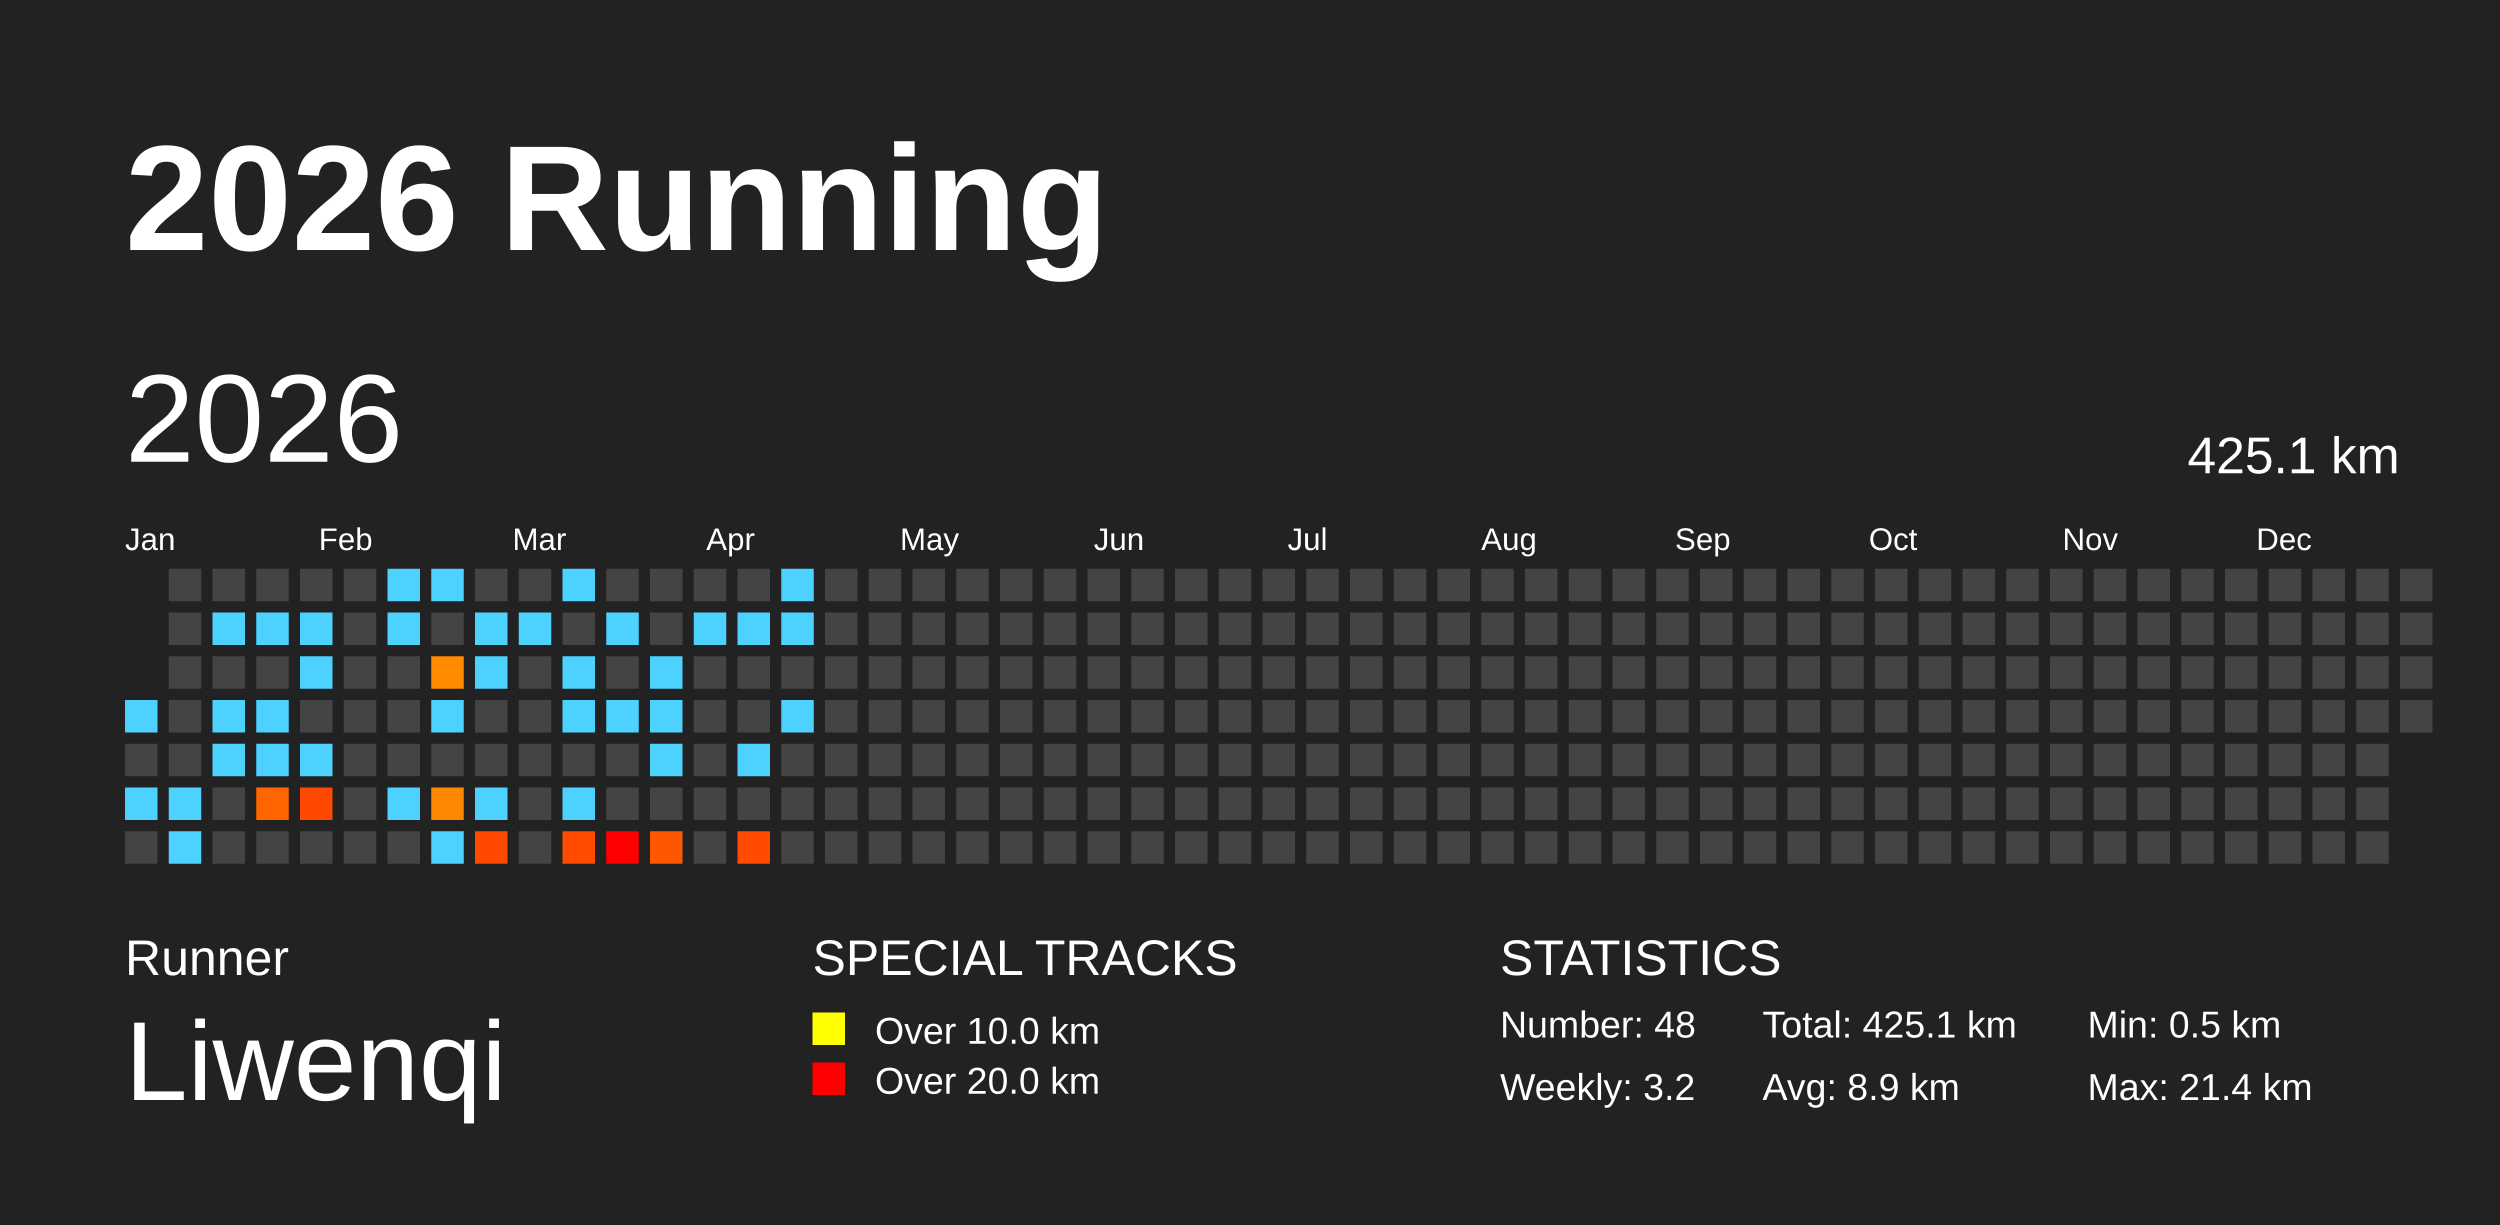
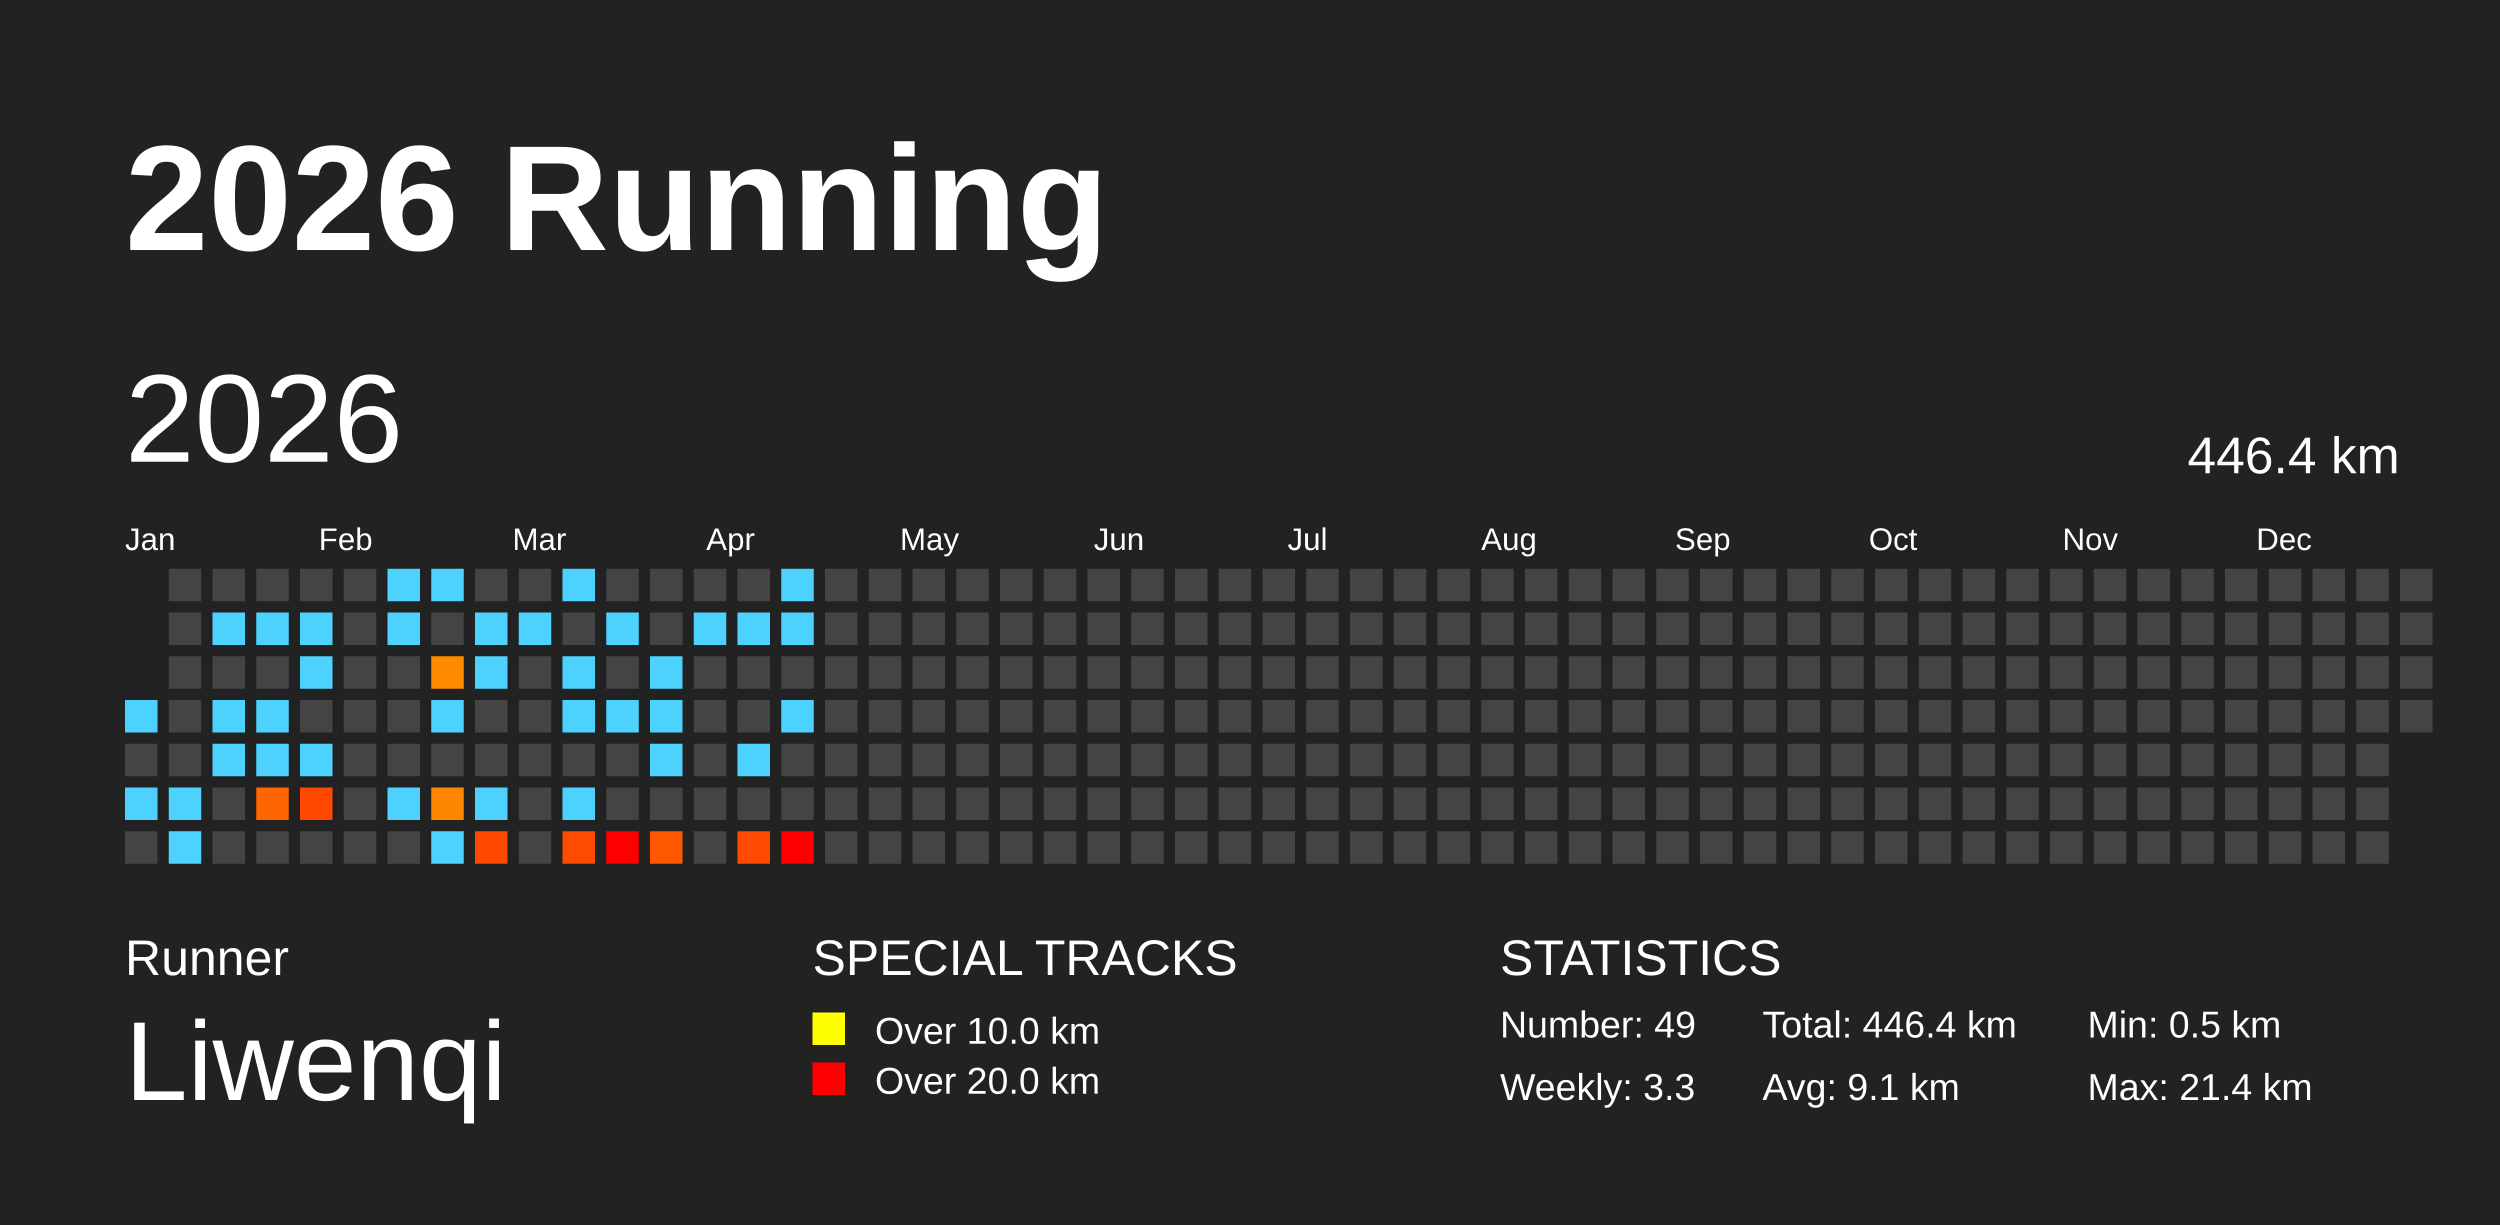
<svg xmlns="http://www.w3.org/2000/svg" baseProfile="full" height="98mm" version="1.1" viewBox="0,0,200,98" width="200mm">
  <defs />
  <rect fill="#222222" height="98" width="200" x="0" y="0" />
  <text fill="#FFFFFF" style="font-size:12px; font-family:Arial; font-weight:bold;" x="10" y="20">2026 Running</text>
  <text fill="#FFFFFF" style="font-size:4px; font-family:Arial" x="10" y="78">Runner</text>
  <text fill="#FFFFFF" style="font-size:9px; font-family:Arial" x="10" y="88">Liwenqi</text>
  <text fill="#FFFFFF" style="font-size:4px; font-family:Arial" x="65" y="78">SPECIAL TRACKS</text>
  <rect fill="yellow" height="2.6" width="2.6" x="65" y="81" />
  <text fill="#FFFFFF" style="font-size:3px; font-family:Arial" x="70" y="83.5">Over 10.0 km</text>
  <rect fill="red" height="2.6" width="2.6" x="65" y="85" />
  <text fill="#FFFFFF" style="font-size:3px; font-family:Arial" x="70" y="87.5">Over 20.0 km</text>
  <text fill="#FFFFFF" style="font-size:4px; font-family:Arial" x="120" y="78">STATISTICS</text>
-   <text fill="#FFFFFF" style="font-size:3px; font-family:Arial" x="120" y="83">Number: 48</text>
-   <text fill="#FFFFFF" style="font-size:3px; font-family:Arial" x="120" y="88">Weekly: 3.2</text>
-   <text fill="#FFFFFF" style="font-size:3px; font-family:Arial" x="141" y="83">Total: 425.1 km</text>
-   <text fill="#FFFFFF" style="font-size:3px; font-family:Arial" x="141" y="88">Avg: 8.9 km</text>
+   <text fill="#FFFFFF" style="font-size:3px; font-family:Arial" x="120" y="83">Number: 49</text>
+   <text fill="#FFFFFF" style="font-size:3px; font-family:Arial" x="120" y="88">Weekly: 3.3</text>
+   <text fill="#FFFFFF" style="font-size:3px; font-family:Arial" x="141" y="83">Total: 446.4 km</text>
+   <text fill="#FFFFFF" style="font-size:3px; font-family:Arial" x="141" y="88">Avg: 9.1 km</text>
  <text fill="#FFFFFF" style="font-size:3px; font-family:Arial" x="167" y="83">Min: 0.5 km</text>
  <text fill="#FFFFFF" style="font-size:3px; font-family:Arial" x="167" y="88">Max: 21.4 km</text>
  <text dominant-baseline="hanging" fill="#FFFFFF" style="font-size:10.0px; font-family:Arial;" x="10" y="30">2026</text>
-   <text dominant-baseline="hanging" fill="#FFFFFF" style="font-size:4.125px; font-family:Arial;" x="175" y="35">425.1 km</text>
+   <text dominant-baseline="hanging" fill="#FFFFFF" style="font-size:4.125px; font-family:Arial;" x="175" y="35">446.4 km</text>
  <text fill="#FFFFFF" style="font-size:2.5px; font-family:Arial" x="10.0" y="44">Jan</text>
  <text fill="#FFFFFF" style="font-size:2.5px; font-family:Arial" x="25.5" y="44">Feb</text>
  <text fill="#FFFFFF" style="font-size:2.5px; font-family:Arial" x="41.0" y="44">Mar</text>
  <text fill="#FFFFFF" style="font-size:2.5px; font-family:Arial" x="56.5" y="44">Apr</text>
  <text fill="#FFFFFF" style="font-size:2.5px; font-family:Arial" x="72.0" y="44">May</text>
  <text fill="#FFFFFF" style="font-size:2.5px; font-family:Arial" x="87.5" y="44">Jun</text>
  <text fill="#FFFFFF" style="font-size:2.5px; font-family:Arial" x="103.0" y="44">Jul</text>
  <text fill="#FFFFFF" style="font-size:2.5px; font-family:Arial" x="118.5" y="44">Aug</text>
  <text fill="#FFFFFF" style="font-size:2.5px; font-family:Arial" x="134.0" y="44">Sep</text>
  <text fill="#FFFFFF" style="font-size:2.5px; font-family:Arial" x="149.5" y="44">Oct</text>
  <text fill="#FFFFFF" style="font-size:2.5px; font-family:Arial" x="165.0" y="44">Nov</text>
  <text fill="#FFFFFF" style="font-size:2.5px; font-family:Arial" x="180.5" y="44">Dec</text>
  <rect fill="#4dd2ff" height="2.6" width="2.6" x="10.0" y="56.0" />
  <rect fill="#444444" height="2.6" width="2.6" x="10.0" y="59.5" />
  <rect fill="#4dd2ff" height="2.6" width="2.6" x="10.0" y="63.0" />
  <rect fill="#444444" height="2.6" width="2.6" x="10.0" y="66.5" />
  <rect fill="#444444" height="2.6" width="2.6" x="13.5" y="45.5" />
  <rect fill="#444444" height="2.6" width="2.6" x="13.5" y="49.0" />
  <rect fill="#444444" height="2.6" width="2.6" x="13.5" y="52.5" />
  <rect fill="#444444" height="2.6" width="2.6" x="13.5" y="56.0" />
  <rect fill="#444444" height="2.6" width="2.6" x="13.5" y="59.5" />
  <rect fill="#4dd2ff" height="2.6" width="2.6" x="13.5" y="63.0" />
  <rect fill="#4dd2ff" height="2.6" width="2.6" x="13.5" y="66.5" />
  <rect fill="#444444" height="2.6" width="2.6" x="17.0" y="45.5" />
  <rect fill="#4dd2ff" height="2.6" width="2.6" x="17.0" y="49.0" />
  <rect fill="#444444" height="2.6" width="2.6" x="17.0" y="52.5" />
  <rect fill="#4dd2ff" height="2.6" width="2.6" x="17.0" y="56.0" />
  <rect fill="#4dd2ff" height="2.6" width="2.6" x="17.0" y="59.5" />
  <rect fill="#444444" height="2.6" width="2.6" x="17.0" y="63.0" />
  <rect fill="#444444" height="2.6" width="2.6" x="17.0" y="66.5" />
  <rect fill="#444444" height="2.6" width="2.6" x="20.5" y="45.5" />
  <rect fill="#4dd2ff" height="2.6" width="2.6" x="20.5" y="49.0" />
  <rect fill="#444444" height="2.6" width="2.6" x="20.5" y="52.5" />
  <rect fill="#4dd2ff" height="2.6" width="2.6" x="20.5" y="56.0" />
  <rect fill="#4dd2ff" height="2.6" width="2.6" x="20.5" y="59.5" />
  <rect fill="#ff6500" height="2.6" width="2.6" x="20.5" y="63.0" />
  <rect fill="#444444" height="2.6" width="2.6" x="20.5" y="66.5" />
  <rect fill="#444444" height="2.6" width="2.6" x="24.0" y="45.5" />
  <rect fill="#4dd2ff" height="2.6" width="2.6" x="24.0" y="49.0" />
  <rect fill="#4dd2ff" height="2.6" width="2.6" x="24.0" y="52.5" />
  <rect fill="#444444" height="2.6" width="2.6" x="24.0" y="56.0" />
  <rect fill="#4dd2ff" height="2.6" width="2.6" x="24.0" y="59.5" />
  <rect fill="#ff4800" height="2.6" width="2.6" x="24.0" y="63.0" />
  <rect fill="#444444" height="2.6" width="2.6" x="24.0" y="66.5" />
  <rect fill="#444444" height="2.6" width="2.6" x="27.5" y="45.5" />
  <rect fill="#444444" height="2.6" width="2.6" x="27.5" y="49.0" />
  <rect fill="#444444" height="2.6" width="2.6" x="27.5" y="52.5" />
  <rect fill="#444444" height="2.6" width="2.6" x="27.5" y="56.0" />
  <rect fill="#444444" height="2.6" width="2.6" x="27.5" y="59.5" />
  <rect fill="#444444" height="2.6" width="2.6" x="27.5" y="63.0" />
  <rect fill="#444444" height="2.6" width="2.6" x="27.5" y="66.5" />
  <rect fill="#4dd2ff" height="2.6" width="2.6" x="31.0" y="45.5" />
  <rect fill="#4dd2ff" height="2.6" width="2.6" x="31.0" y="49.0" />
  <rect fill="#444444" height="2.6" width="2.6" x="31.0" y="52.5" />
  <rect fill="#444444" height="2.6" width="2.6" x="31.0" y="56.0" />
  <rect fill="#444444" height="2.6" width="2.6" x="31.0" y="59.5" />
  <rect fill="#4dd2ff" height="2.6" width="2.6" x="31.0" y="63.0" />
  <rect fill="#444444" height="2.6" width="2.6" x="31.0" y="66.5" />
  <rect fill="#4dd2ff" height="2.6" width="2.6" x="34.5" y="45.5" />
  <rect fill="#444444" height="2.6" width="2.6" x="34.5" y="49.0" />
  <rect fill="#ff8a00" height="2.6" width="2.6" x="34.5" y="52.5" />
  <rect fill="#4dd2ff" height="2.6" width="2.6" x="34.5" y="56.0" />
  <rect fill="#444444" height="2.6" width="2.6" x="34.5" y="59.5" />
  <rect fill="#ff8600" height="2.6" width="2.6" x="34.5" y="63.0" />
  <rect fill="#4dd2ff" height="2.6" width="2.6" x="34.5" y="66.5" />
  <rect fill="#444444" height="2.6" width="2.6" x="38.0" y="45.5" />
  <rect fill="#4dd2ff" height="2.6" width="2.6" x="38.0" y="49.0" />
  <rect fill="#4dd2ff" height="2.6" width="2.6" x="38.0" y="52.5" />
  <rect fill="#444444" height="2.6" width="2.6" x="38.0" y="56.0" />
  <rect fill="#444444" height="2.6" width="2.6" x="38.0" y="59.5" />
  <rect fill="#4dd2ff" height="2.6" width="2.6" x="38.0" y="63.0" />
  <rect fill="#ff4800" height="2.6" width="2.6" x="38.0" y="66.5" />
  <rect fill="#444444" height="2.6" width="2.6" x="41.5" y="45.5" />
  <rect fill="#4dd2ff" height="2.6" width="2.6" x="41.5" y="49.0" />
  <rect fill="#444444" height="2.6" width="2.6" x="41.5" y="52.5" />
  <rect fill="#444444" height="2.6" width="2.6" x="41.5" y="56.0" />
  <rect fill="#444444" height="2.6" width="2.6" x="41.5" y="59.5" />
  <rect fill="#444444" height="2.6" width="2.6" x="41.5" y="63.0" />
  <rect fill="#444444" height="2.6" width="2.6" x="41.5" y="66.5" />
  <rect fill="#4dd2ff" height="2.6" width="2.6" x="45.0" y="45.5" />
  <rect fill="#444444" height="2.6" width="2.6" x="45.0" y="49.0" />
  <rect fill="#4dd2ff" height="2.6" width="2.6" x="45.0" y="52.5" />
  <rect fill="#4dd2ff" height="2.6" width="2.6" x="45.0" y="56.0" />
  <rect fill="#444444" height="2.6" width="2.6" x="45.0" y="59.5" />
  <rect fill="#4dd2ff" height="2.6" width="2.6" x="45.0" y="63.0" />
  <rect fill="#ff4b00" height="2.6" width="2.6" x="45.0" y="66.5" />
  <rect fill="#444444" height="2.6" width="2.6" x="48.5" y="45.5" />
  <rect fill="#4dd2ff" height="2.6" width="2.6" x="48.5" y="49.0" />
  <rect fill="#444444" height="2.6" width="2.6" x="48.5" y="52.5" />
  <rect fill="#4dd2ff" height="2.6" width="2.6" x="48.5" y="56.0" />
  <rect fill="#444444" height="2.6" width="2.6" x="48.5" y="59.5" />
  <rect fill="#444444" height="2.6" width="2.6" x="48.5" y="63.0" />
  <rect fill="red" height="2.6" width="2.6" x="48.5" y="66.5" />
  <rect fill="#444444" height="2.6" width="2.6" x="52.0" y="45.5" />
  <rect fill="#444444" height="2.6" width="2.6" x="52.0" y="49.0" />
  <rect fill="#4dd2ff" height="2.6" width="2.6" x="52.0" y="52.5" />
  <rect fill="#4dd2ff" height="2.6" width="2.6" x="52.0" y="56.0" />
  <rect fill="#4dd2ff" height="2.6" width="2.6" x="52.0" y="59.5" />
  <rect fill="#444444" height="2.6" width="2.6" x="52.0" y="63.0" />
  <rect fill="#ff5700" height="2.6" width="2.6" x="52.0" y="66.5" />
  <rect fill="#444444" height="2.6" width="2.6" x="55.5" y="45.5" />
  <rect fill="#4dd2ff" height="2.6" width="2.6" x="55.5" y="49.0" />
  <rect fill="#444444" height="2.6" width="2.6" x="55.5" y="52.5" />
  <rect fill="#444444" height="2.6" width="2.6" x="55.5" y="56.0" />
  <rect fill="#444444" height="2.6" width="2.6" x="55.5" y="59.5" />
  <rect fill="#444444" height="2.6" width="2.6" x="55.5" y="63.0" />
  <rect fill="#444444" height="2.6" width="2.6" x="55.5" y="66.5" />
  <rect fill="#444444" height="2.6" width="2.6" x="59.0" y="45.5" />
  <rect fill="#4dd2ff" height="2.6" width="2.6" x="59.0" y="49.0" />
  <rect fill="#444444" height="2.6" width="2.6" x="59.0" y="52.5" />
  <rect fill="#444444" height="2.6" width="2.6" x="59.0" y="56.0" />
  <rect fill="#4dd2ff" height="2.6" width="2.6" x="59.0" y="59.5" />
  <rect fill="#444444" height="2.6" width="2.6" x="59.0" y="63.0" />
  <rect fill="#ff4a00" height="2.6" width="2.6" x="59.0" y="66.5" />
  <rect fill="#4dd2ff" height="2.6" width="2.6" x="62.5" y="45.5" />
  <rect fill="#4dd2ff" height="2.6" width="2.6" x="62.5" y="49.0" />
  <rect fill="#444444" height="2.6" width="2.6" x="62.5" y="52.5" />
  <rect fill="#4dd2ff" height="2.6" width="2.6" x="62.5" y="56.0" />
  <rect fill="#444444" height="2.6" width="2.6" x="62.5" y="59.5" />
  <rect fill="#444444" height="2.6" width="2.6" x="62.5" y="63.0" />
-   <rect fill="#444444" height="2.6" width="2.6" x="62.5" y="66.5" />
+   <rect fill="red" height="2.6" width="2.6" x="62.5" y="66.5" />
  <rect fill="#444444" height="2.6" width="2.6" x="66.0" y="45.5" />
  <rect fill="#444444" height="2.6" width="2.6" x="66.0" y="49.0" />
  <rect fill="#444444" height="2.6" width="2.6" x="66.0" y="52.5" />
  <rect fill="#444444" height="2.6" width="2.6" x="66.0" y="56.0" />
  <rect fill="#444444" height="2.6" width="2.6" x="66.0" y="59.5" />
  <rect fill="#444444" height="2.6" width="2.6" x="66.0" y="63.0" />
  <rect fill="#444444" height="2.6" width="2.6" x="66.0" y="66.5" />
  <rect fill="#444444" height="2.6" width="2.6" x="69.5" y="45.5" />
  <rect fill="#444444" height="2.6" width="2.6" x="69.5" y="49.0" />
  <rect fill="#444444" height="2.6" width="2.6" x="69.5" y="52.5" />
  <rect fill="#444444" height="2.6" width="2.6" x="69.5" y="56.0" />
  <rect fill="#444444" height="2.6" width="2.6" x="69.5" y="59.5" />
  <rect fill="#444444" height="2.6" width="2.6" x="69.5" y="63.0" />
  <rect fill="#444444" height="2.6" width="2.6" x="69.5" y="66.5" />
  <rect fill="#444444" height="2.6" width="2.6" x="73.0" y="45.5" />
  <rect fill="#444444" height="2.6" width="2.6" x="73.0" y="49.0" />
  <rect fill="#444444" height="2.6" width="2.6" x="73.0" y="52.5" />
  <rect fill="#444444" height="2.6" width="2.6" x="73.0" y="56.0" />
  <rect fill="#444444" height="2.6" width="2.6" x="73.0" y="59.5" />
  <rect fill="#444444" height="2.6" width="2.6" x="73.0" y="63.0" />
  <rect fill="#444444" height="2.6" width="2.6" x="73.0" y="66.5" />
  <rect fill="#444444" height="2.6" width="2.6" x="76.5" y="45.5" />
  <rect fill="#444444" height="2.6" width="2.6" x="76.5" y="49.0" />
  <rect fill="#444444" height="2.6" width="2.6" x="76.5" y="52.5" />
  <rect fill="#444444" height="2.6" width="2.6" x="76.5" y="56.0" />
  <rect fill="#444444" height="2.6" width="2.6" x="76.5" y="59.5" />
  <rect fill="#444444" height="2.6" width="2.6" x="76.5" y="63.0" />
  <rect fill="#444444" height="2.6" width="2.6" x="76.5" y="66.5" />
  <rect fill="#444444" height="2.6" width="2.6" x="80.0" y="45.5" />
  <rect fill="#444444" height="2.6" width="2.6" x="80.0" y="49.0" />
  <rect fill="#444444" height="2.6" width="2.6" x="80.0" y="52.5" />
  <rect fill="#444444" height="2.6" width="2.6" x="80.0" y="56.0" />
  <rect fill="#444444" height="2.6" width="2.6" x="80.0" y="59.5" />
  <rect fill="#444444" height="2.6" width="2.6" x="80.0" y="63.0" />
  <rect fill="#444444" height="2.6" width="2.6" x="80.0" y="66.5" />
  <rect fill="#444444" height="2.6" width="2.6" x="83.5" y="45.5" />
  <rect fill="#444444" height="2.6" width="2.6" x="83.5" y="49.0" />
  <rect fill="#444444" height="2.6" width="2.6" x="83.5" y="52.5" />
  <rect fill="#444444" height="2.6" width="2.6" x="83.5" y="56.0" />
  <rect fill="#444444" height="2.6" width="2.6" x="83.5" y="59.5" />
  <rect fill="#444444" height="2.6" width="2.6" x="83.5" y="63.0" />
  <rect fill="#444444" height="2.6" width="2.6" x="83.5" y="66.5" />
  <rect fill="#444444" height="2.6" width="2.6" x="87.0" y="45.5" />
  <rect fill="#444444" height="2.6" width="2.6" x="87.0" y="49.0" />
  <rect fill="#444444" height="2.6" width="2.6" x="87.0" y="52.5" />
  <rect fill="#444444" height="2.6" width="2.6" x="87.0" y="56.0" />
  <rect fill="#444444" height="2.6" width="2.6" x="87.0" y="59.5" />
  <rect fill="#444444" height="2.6" width="2.6" x="87.0" y="63.0" />
  <rect fill="#444444" height="2.6" width="2.6" x="87.0" y="66.5" />
  <rect fill="#444444" height="2.6" width="2.6" x="90.5" y="45.5" />
  <rect fill="#444444" height="2.6" width="2.6" x="90.5" y="49.0" />
  <rect fill="#444444" height="2.6" width="2.6" x="90.5" y="52.5" />
  <rect fill="#444444" height="2.6" width="2.6" x="90.5" y="56.0" />
  <rect fill="#444444" height="2.6" width="2.6" x="90.5" y="59.5" />
  <rect fill="#444444" height="2.6" width="2.6" x="90.5" y="63.0" />
  <rect fill="#444444" height="2.6" width="2.6" x="90.5" y="66.5" />
  <rect fill="#444444" height="2.6" width="2.6" x="94.0" y="45.5" />
  <rect fill="#444444" height="2.6" width="2.6" x="94.0" y="49.0" />
  <rect fill="#444444" height="2.6" width="2.6" x="94.0" y="52.5" />
  <rect fill="#444444" height="2.6" width="2.6" x="94.0" y="56.0" />
  <rect fill="#444444" height="2.6" width="2.6" x="94.0" y="59.5" />
  <rect fill="#444444" height="2.6" width="2.6" x="94.0" y="63.0" />
  <rect fill="#444444" height="2.6" width="2.6" x="94.0" y="66.5" />
  <rect fill="#444444" height="2.6" width="2.6" x="97.5" y="45.5" />
  <rect fill="#444444" height="2.6" width="2.6" x="97.5" y="49.0" />
  <rect fill="#444444" height="2.6" width="2.6" x="97.5" y="52.5" />
  <rect fill="#444444" height="2.6" width="2.6" x="97.5" y="56.0" />
  <rect fill="#444444" height="2.6" width="2.6" x="97.5" y="59.5" />
  <rect fill="#444444" height="2.6" width="2.6" x="97.5" y="63.0" />
  <rect fill="#444444" height="2.6" width="2.6" x="97.5" y="66.5" />
  <rect fill="#444444" height="2.6" width="2.6" x="101.0" y="45.5" />
  <rect fill="#444444" height="2.6" width="2.6" x="101.0" y="49.0" />
  <rect fill="#444444" height="2.6" width="2.6" x="101.0" y="52.5" />
  <rect fill="#444444" height="2.6" width="2.6" x="101.0" y="56.0" />
  <rect fill="#444444" height="2.6" width="2.6" x="101.0" y="59.5" />
  <rect fill="#444444" height="2.6" width="2.6" x="101.0" y="63.0" />
  <rect fill="#444444" height="2.6" width="2.6" x="101.0" y="66.5" />
  <rect fill="#444444" height="2.6" width="2.6" x="104.5" y="45.5" />
  <rect fill="#444444" height="2.6" width="2.6" x="104.5" y="49.0" />
  <rect fill="#444444" height="2.6" width="2.6" x="104.5" y="52.5" />
  <rect fill="#444444" height="2.6" width="2.6" x="104.5" y="56.0" />
  <rect fill="#444444" height="2.6" width="2.6" x="104.5" y="59.5" />
  <rect fill="#444444" height="2.6" width="2.6" x="104.5" y="63.0" />
  <rect fill="#444444" height="2.6" width="2.6" x="104.5" y="66.5" />
  <rect fill="#444444" height="2.6" width="2.6" x="108.0" y="45.5" />
  <rect fill="#444444" height="2.6" width="2.6" x="108.0" y="49.0" />
  <rect fill="#444444" height="2.6" width="2.6" x="108.0" y="52.5" />
  <rect fill="#444444" height="2.6" width="2.6" x="108.0" y="56.0" />
  <rect fill="#444444" height="2.6" width="2.6" x="108.0" y="59.5" />
  <rect fill="#444444" height="2.6" width="2.6" x="108.0" y="63.0" />
  <rect fill="#444444" height="2.6" width="2.6" x="108.0" y="66.5" />
  <rect fill="#444444" height="2.6" width="2.6" x="111.5" y="45.5" />
  <rect fill="#444444" height="2.6" width="2.6" x="111.5" y="49.0" />
  <rect fill="#444444" height="2.6" width="2.6" x="111.5" y="52.5" />
  <rect fill="#444444" height="2.6" width="2.6" x="111.5" y="56.0" />
  <rect fill="#444444" height="2.6" width="2.6" x="111.5" y="59.5" />
  <rect fill="#444444" height="2.6" width="2.6" x="111.5" y="63.0" />
  <rect fill="#444444" height="2.6" width="2.6" x="111.5" y="66.5" />
  <rect fill="#444444" height="2.6" width="2.6" x="115.0" y="45.5" />
  <rect fill="#444444" height="2.6" width="2.6" x="115.0" y="49.0" />
  <rect fill="#444444" height="2.6" width="2.6" x="115.0" y="52.5" />
  <rect fill="#444444" height="2.6" width="2.6" x="115.0" y="56.0" />
  <rect fill="#444444" height="2.6" width="2.6" x="115.0" y="59.5" />
  <rect fill="#444444" height="2.6" width="2.6" x="115.0" y="63.0" />
  <rect fill="#444444" height="2.6" width="2.6" x="115.0" y="66.5" />
  <rect fill="#444444" height="2.6" width="2.6" x="118.5" y="45.5" />
  <rect fill="#444444" height="2.6" width="2.6" x="118.5" y="49.0" />
  <rect fill="#444444" height="2.6" width="2.6" x="118.5" y="52.5" />
  <rect fill="#444444" height="2.6" width="2.6" x="118.5" y="56.0" />
  <rect fill="#444444" height="2.6" width="2.6" x="118.5" y="59.5" />
  <rect fill="#444444" height="2.6" width="2.6" x="118.5" y="63.0" />
  <rect fill="#444444" height="2.6" width="2.6" x="118.5" y="66.5" />
  <rect fill="#444444" height="2.6" width="2.6" x="122.0" y="45.5" />
  <rect fill="#444444" height="2.6" width="2.6" x="122.0" y="49.0" />
  <rect fill="#444444" height="2.6" width="2.6" x="122.0" y="52.5" />
  <rect fill="#444444" height="2.6" width="2.6" x="122.0" y="56.0" />
  <rect fill="#444444" height="2.6" width="2.6" x="122.0" y="59.5" />
  <rect fill="#444444" height="2.6" width="2.6" x="122.0" y="63.0" />
  <rect fill="#444444" height="2.6" width="2.6" x="122.0" y="66.5" />
  <rect fill="#444444" height="2.6" width="2.6" x="125.5" y="45.5" />
  <rect fill="#444444" height="2.6" width="2.6" x="125.5" y="49.0" />
  <rect fill="#444444" height="2.6" width="2.6" x="125.5" y="52.5" />
  <rect fill="#444444" height="2.6" width="2.6" x="125.5" y="56.0" />
  <rect fill="#444444" height="2.6" width="2.6" x="125.5" y="59.5" />
  <rect fill="#444444" height="2.6" width="2.6" x="125.5" y="63.0" />
  <rect fill="#444444" height="2.6" width="2.6" x="125.5" y="66.5" />
  <rect fill="#444444" height="2.6" width="2.6" x="129.0" y="45.5" />
  <rect fill="#444444" height="2.6" width="2.6" x="129.0" y="49.0" />
  <rect fill="#444444" height="2.6" width="2.6" x="129.0" y="52.5" />
  <rect fill="#444444" height="2.6" width="2.6" x="129.0" y="56.0" />
  <rect fill="#444444" height="2.6" width="2.6" x="129.0" y="59.5" />
  <rect fill="#444444" height="2.6" width="2.6" x="129.0" y="63.0" />
  <rect fill="#444444" height="2.6" width="2.6" x="129.0" y="66.5" />
  <rect fill="#444444" height="2.6" width="2.6" x="132.5" y="45.5" />
  <rect fill="#444444" height="2.6" width="2.6" x="132.5" y="49.0" />
  <rect fill="#444444" height="2.6" width="2.6" x="132.5" y="52.5" />
  <rect fill="#444444" height="2.6" width="2.6" x="132.5" y="56.0" />
  <rect fill="#444444" height="2.6" width="2.6" x="132.5" y="59.5" />
  <rect fill="#444444" height="2.6" width="2.6" x="132.5" y="63.0" />
  <rect fill="#444444" height="2.6" width="2.6" x="132.5" y="66.5" />
  <rect fill="#444444" height="2.6" width="2.6" x="136.0" y="45.5" />
  <rect fill="#444444" height="2.6" width="2.6" x="136.0" y="49.0" />
  <rect fill="#444444" height="2.6" width="2.6" x="136.0" y="52.5" />
  <rect fill="#444444" height="2.6" width="2.6" x="136.0" y="56.0" />
  <rect fill="#444444" height="2.6" width="2.6" x="136.0" y="59.5" />
  <rect fill="#444444" height="2.6" width="2.6" x="136.0" y="63.0" />
  <rect fill="#444444" height="2.6" width="2.6" x="136.0" y="66.5" />
  <rect fill="#444444" height="2.6" width="2.6" x="139.5" y="45.5" />
  <rect fill="#444444" height="2.6" width="2.6" x="139.5" y="49.0" />
  <rect fill="#444444" height="2.6" width="2.6" x="139.5" y="52.5" />
  <rect fill="#444444" height="2.6" width="2.6" x="139.5" y="56.0" />
  <rect fill="#444444" height="2.6" width="2.6" x="139.5" y="59.5" />
  <rect fill="#444444" height="2.6" width="2.6" x="139.5" y="63.0" />
  <rect fill="#444444" height="2.6" width="2.6" x="139.5" y="66.5" />
  <rect fill="#444444" height="2.6" width="2.6" x="143.0" y="45.5" />
  <rect fill="#444444" height="2.6" width="2.6" x="143.0" y="49.0" />
  <rect fill="#444444" height="2.6" width="2.6" x="143.0" y="52.5" />
  <rect fill="#444444" height="2.6" width="2.6" x="143.0" y="56.0" />
  <rect fill="#444444" height="2.6" width="2.6" x="143.0" y="59.5" />
  <rect fill="#444444" height="2.6" width="2.6" x="143.0" y="63.0" />
  <rect fill="#444444" height="2.6" width="2.6" x="143.0" y="66.5" />
  <rect fill="#444444" height="2.6" width="2.6" x="146.5" y="45.5" />
  <rect fill="#444444" height="2.6" width="2.6" x="146.5" y="49.0" />
  <rect fill="#444444" height="2.6" width="2.6" x="146.5" y="52.5" />
  <rect fill="#444444" height="2.6" width="2.6" x="146.5" y="56.0" />
  <rect fill="#444444" height="2.6" width="2.6" x="146.5" y="59.5" />
  <rect fill="#444444" height="2.6" width="2.6" x="146.5" y="63.0" />
  <rect fill="#444444" height="2.6" width="2.6" x="146.5" y="66.5" />
  <rect fill="#444444" height="2.6" width="2.6" x="150.0" y="45.5" />
  <rect fill="#444444" height="2.6" width="2.6" x="150.0" y="49.0" />
  <rect fill="#444444" height="2.6" width="2.6" x="150.0" y="52.5" />
  <rect fill="#444444" height="2.6" width="2.6" x="150.0" y="56.0" />
  <rect fill="#444444" height="2.6" width="2.6" x="150.0" y="59.5" />
  <rect fill="#444444" height="2.6" width="2.6" x="150.0" y="63.0" />
  <rect fill="#444444" height="2.6" width="2.6" x="150.0" y="66.5" />
  <rect fill="#444444" height="2.6" width="2.6" x="153.5" y="45.5" />
  <rect fill="#444444" height="2.6" width="2.6" x="153.5" y="49.0" />
  <rect fill="#444444" height="2.6" width="2.6" x="153.5" y="52.5" />
  <rect fill="#444444" height="2.6" width="2.6" x="153.5" y="56.0" />
  <rect fill="#444444" height="2.6" width="2.6" x="153.5" y="59.5" />
  <rect fill="#444444" height="2.6" width="2.6" x="153.5" y="63.0" />
  <rect fill="#444444" height="2.6" width="2.6" x="153.5" y="66.5" />
  <rect fill="#444444" height="2.6" width="2.6" x="157.0" y="45.5" />
  <rect fill="#444444" height="2.6" width="2.6" x="157.0" y="49.0" />
  <rect fill="#444444" height="2.6" width="2.6" x="157.0" y="52.5" />
  <rect fill="#444444" height="2.6" width="2.6" x="157.0" y="56.0" />
  <rect fill="#444444" height="2.6" width="2.6" x="157.0" y="59.5" />
  <rect fill="#444444" height="2.6" width="2.6" x="157.0" y="63.0" />
  <rect fill="#444444" height="2.6" width="2.6" x="157.0" y="66.5" />
  <rect fill="#444444" height="2.6" width="2.6" x="160.5" y="45.5" />
  <rect fill="#444444" height="2.6" width="2.6" x="160.5" y="49.0" />
  <rect fill="#444444" height="2.6" width="2.6" x="160.5" y="52.5" />
  <rect fill="#444444" height="2.6" width="2.6" x="160.5" y="56.0" />
  <rect fill="#444444" height="2.6" width="2.6" x="160.5" y="59.5" />
  <rect fill="#444444" height="2.6" width="2.6" x="160.5" y="63.0" />
  <rect fill="#444444" height="2.6" width="2.6" x="160.5" y="66.5" />
  <rect fill="#444444" height="2.6" width="2.6" x="164.0" y="45.5" />
  <rect fill="#444444" height="2.6" width="2.6" x="164.0" y="49.0" />
  <rect fill="#444444" height="2.6" width="2.6" x="164.0" y="52.5" />
  <rect fill="#444444" height="2.6" width="2.6" x="164.0" y="56.0" />
  <rect fill="#444444" height="2.6" width="2.6" x="164.0" y="59.5" />
  <rect fill="#444444" height="2.6" width="2.6" x="164.0" y="63.0" />
  <rect fill="#444444" height="2.6" width="2.6" x="164.0" y="66.5" />
  <rect fill="#444444" height="2.6" width="2.6" x="167.5" y="45.5" />
  <rect fill="#444444" height="2.6" width="2.6" x="167.5" y="49.0" />
  <rect fill="#444444" height="2.6" width="2.6" x="167.5" y="52.5" />
  <rect fill="#444444" height="2.6" width="2.6" x="167.5" y="56.0" />
  <rect fill="#444444" height="2.6" width="2.6" x="167.5" y="59.5" />
  <rect fill="#444444" height="2.6" width="2.6" x="167.5" y="63.0" />
  <rect fill="#444444" height="2.6" width="2.6" x="167.5" y="66.5" />
  <rect fill="#444444" height="2.6" width="2.6" x="171.0" y="45.5" />
  <rect fill="#444444" height="2.6" width="2.6" x="171.0" y="49.0" />
  <rect fill="#444444" height="2.6" width="2.6" x="171.0" y="52.5" />
  <rect fill="#444444" height="2.6" width="2.6" x="171.0" y="56.0" />
  <rect fill="#444444" height="2.6" width="2.6" x="171.0" y="59.5" />
  <rect fill="#444444" height="2.6" width="2.6" x="171.0" y="63.0" />
  <rect fill="#444444" height="2.6" width="2.6" x="171.0" y="66.5" />
  <rect fill="#444444" height="2.6" width="2.6" x="174.5" y="45.5" />
  <rect fill="#444444" height="2.6" width="2.6" x="174.5" y="49.0" />
  <rect fill="#444444" height="2.6" width="2.6" x="174.5" y="52.5" />
  <rect fill="#444444" height="2.6" width="2.6" x="174.5" y="56.0" />
  <rect fill="#444444" height="2.6" width="2.6" x="174.5" y="59.5" />
  <rect fill="#444444" height="2.6" width="2.6" x="174.5" y="63.0" />
  <rect fill="#444444" height="2.6" width="2.6" x="174.5" y="66.5" />
  <rect fill="#444444" height="2.6" width="2.6" x="178.0" y="45.5" />
  <rect fill="#444444" height="2.6" width="2.6" x="178.0" y="49.0" />
  <rect fill="#444444" height="2.6" width="2.6" x="178.0" y="52.5" />
  <rect fill="#444444" height="2.6" width="2.6" x="178.0" y="56.0" />
  <rect fill="#444444" height="2.6" width="2.6" x="178.0" y="59.5" />
  <rect fill="#444444" height="2.6" width="2.6" x="178.0" y="63.0" />
  <rect fill="#444444" height="2.6" width="2.6" x="178.0" y="66.5" />
  <rect fill="#444444" height="2.6" width="2.6" x="181.5" y="45.5" />
  <rect fill="#444444" height="2.6" width="2.6" x="181.5" y="49.0" />
  <rect fill="#444444" height="2.6" width="2.6" x="181.5" y="52.5" />
  <rect fill="#444444" height="2.6" width="2.6" x="181.5" y="56.0" />
  <rect fill="#444444" height="2.6" width="2.6" x="181.5" y="59.5" />
  <rect fill="#444444" height="2.6" width="2.6" x="181.5" y="63.0" />
  <rect fill="#444444" height="2.6" width="2.6" x="181.5" y="66.5" />
  <rect fill="#444444" height="2.6" width="2.6" x="185.0" y="45.5" />
  <rect fill="#444444" height="2.6" width="2.6" x="185.0" y="49.0" />
  <rect fill="#444444" height="2.6" width="2.6" x="185.0" y="52.5" />
  <rect fill="#444444" height="2.6" width="2.6" x="185.0" y="56.0" />
  <rect fill="#444444" height="2.6" width="2.6" x="185.0" y="59.5" />
  <rect fill="#444444" height="2.6" width="2.6" x="185.0" y="63.0" />
  <rect fill="#444444" height="2.6" width="2.6" x="185.0" y="66.5" />
  <rect fill="#444444" height="2.6" width="2.6" x="188.5" y="45.5" />
  <rect fill="#444444" height="2.6" width="2.6" x="188.5" y="49.0" />
  <rect fill="#444444" height="2.6" width="2.6" x="188.5" y="52.5" />
  <rect fill="#444444" height="2.6" width="2.6" x="188.5" y="56.0" />
  <rect fill="#444444" height="2.6" width="2.6" x="188.5" y="59.5" />
  <rect fill="#444444" height="2.6" width="2.6" x="188.5" y="63.0" />
  <rect fill="#444444" height="2.6" width="2.6" x="188.5" y="66.5" />
  <rect fill="#444444" height="2.6" width="2.6" x="192.0" y="45.5" />
  <rect fill="#444444" height="2.6" width="2.6" x="192.0" y="49.0" />
  <rect fill="#444444" height="2.6" width="2.6" x="192.0" y="52.5" />
  <rect fill="#444444" height="2.6" width="2.6" x="192.0" y="56.0" />
</svg>
